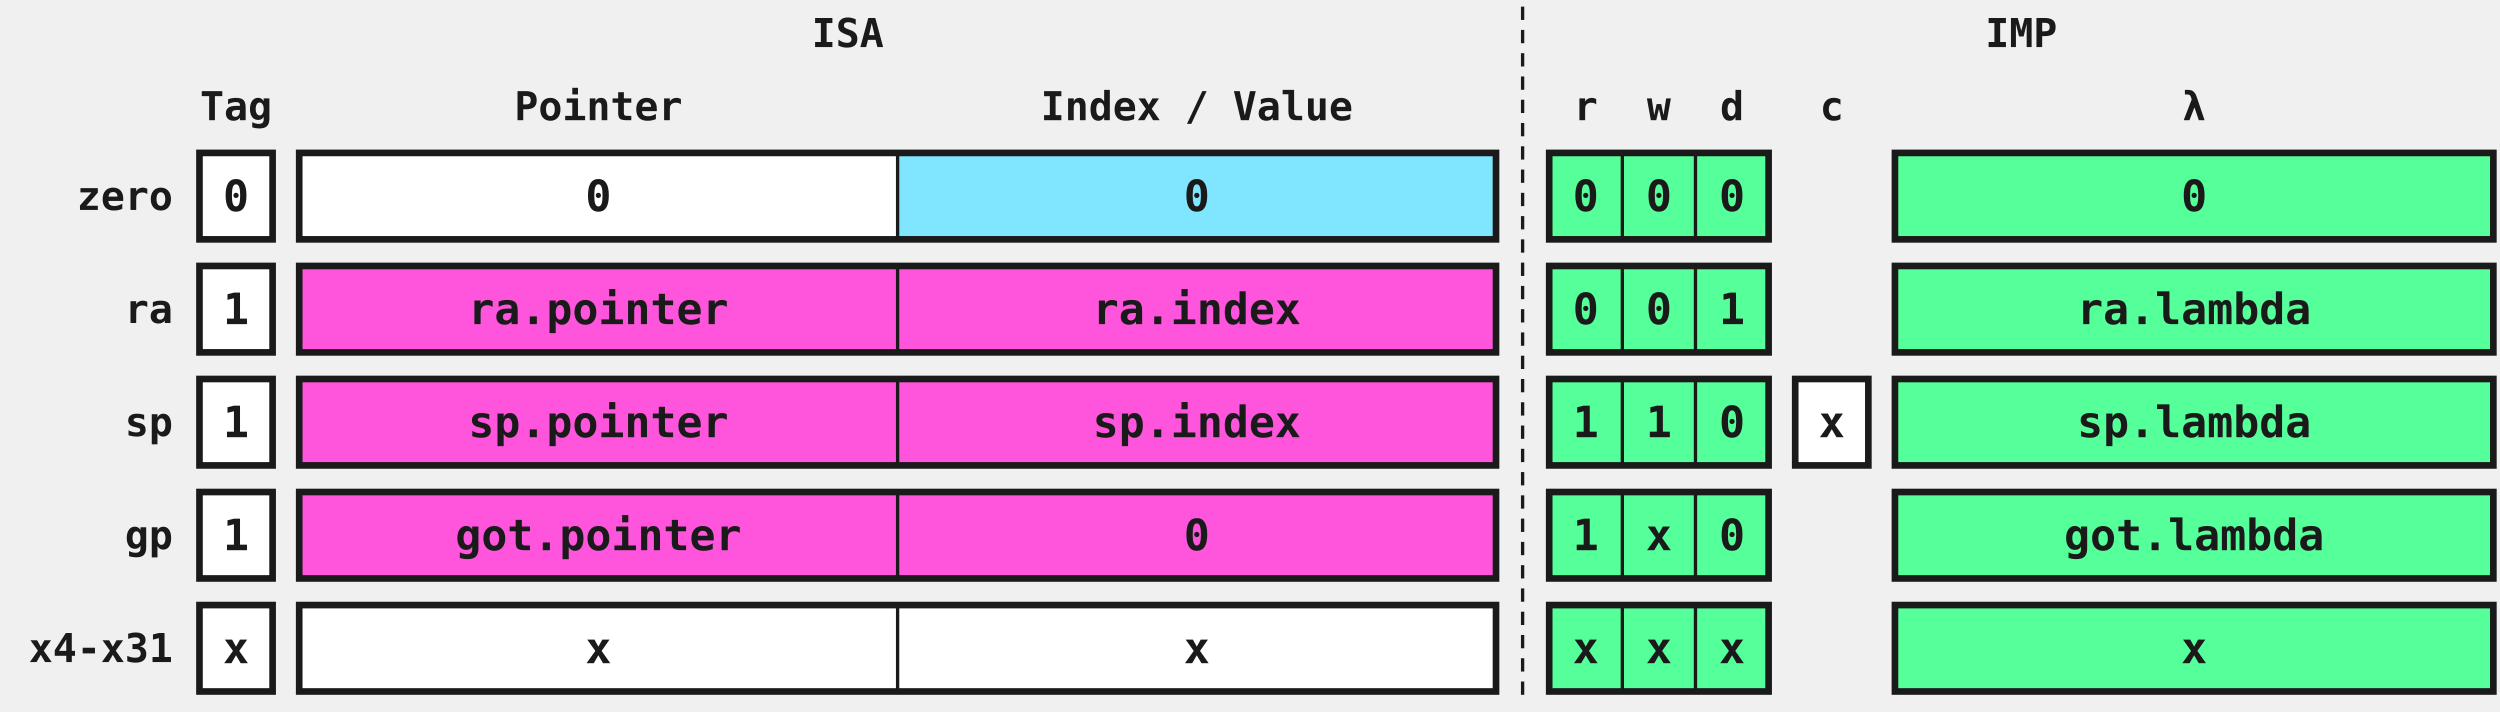
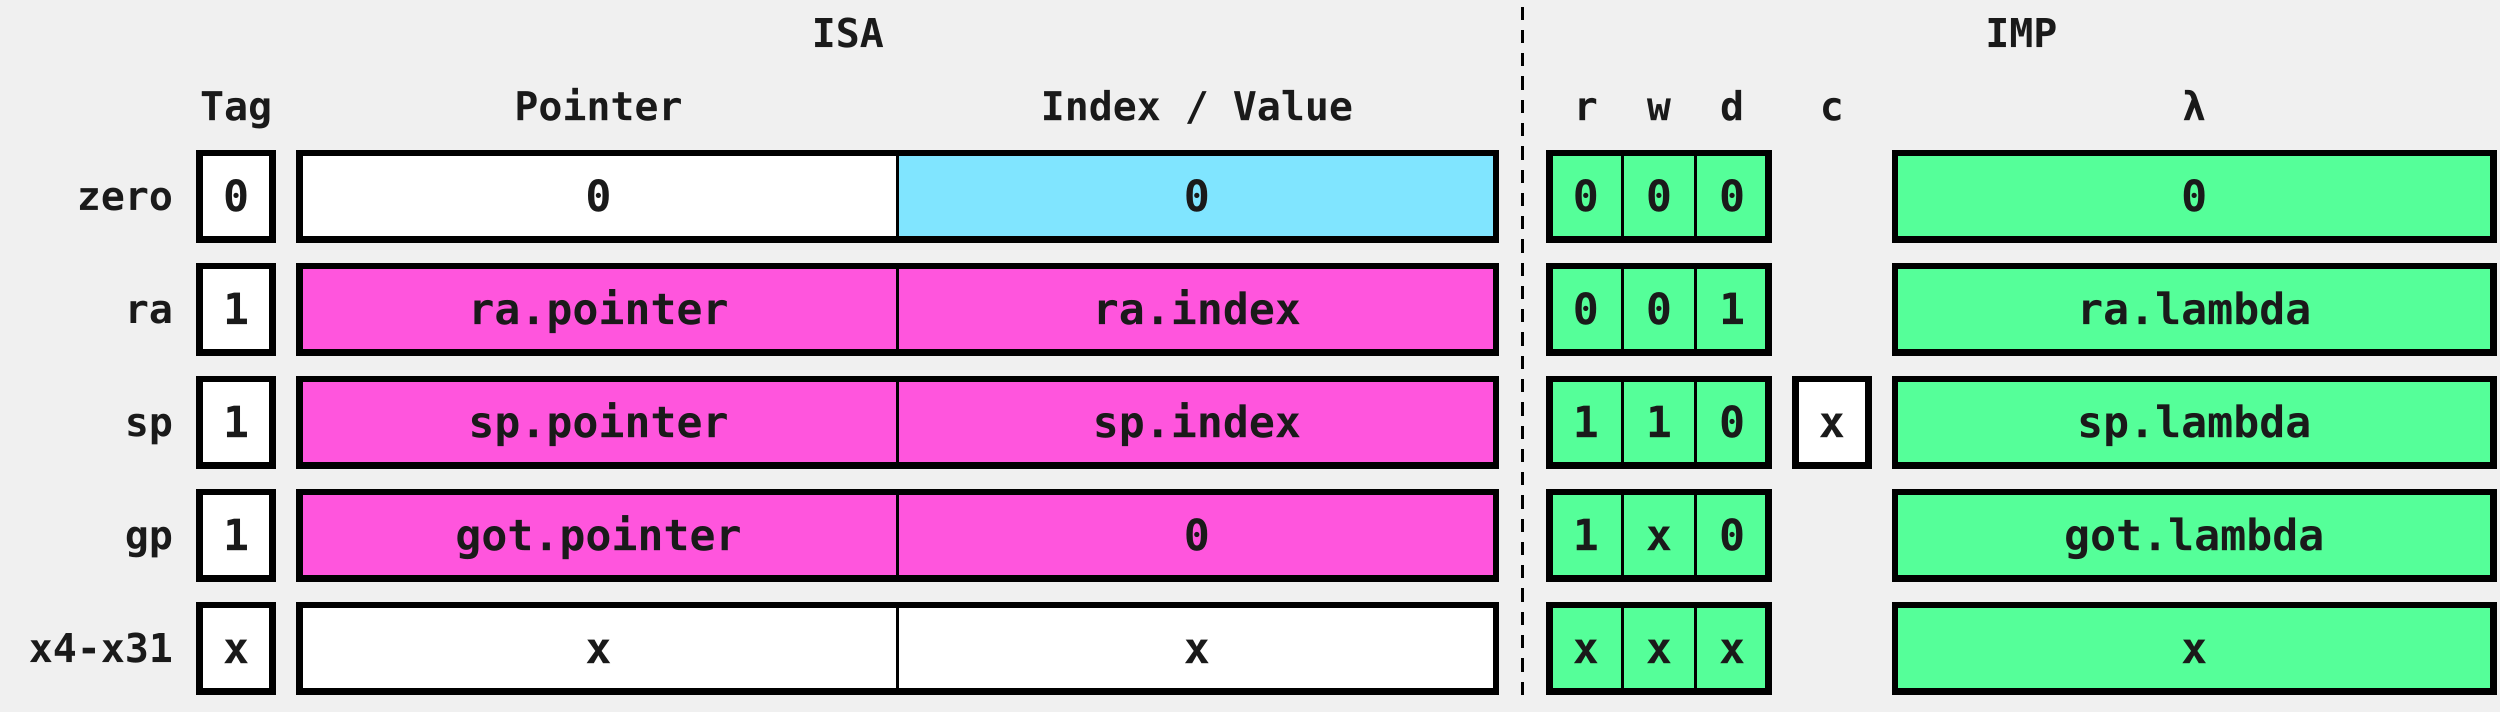
<svg xmlns="http://www.w3.org/2000/svg" width="752" height="214" viewBox="-2 -2 752 214" role="img">
  <style>
  text { font-family: "Roboto Mono", ui-monospace, "SF Mono", Menlo, Consolas, "DejaVu Sans Mono", "Liberation Mono", monospace; font-size: 13px; font-weight: 700; fill: #1a1a1a;
          text-anchor: middle; dominant-baseline: central; }
  text.label { font-size: 10px; font-weight: 400; fill: #5a5a5a; }
  text.heading { font-size: 12px; }
  text.start { text-anchor: start; }
  text.end { text-anchor: end; }
  text.small { font-size: 10px; font-weight: 400; font-style: italic; }
-   .outline { fill: none; stroke: #1a1a1a; stroke-width: 2; stroke-linejoin: miter; }
-   .divider { fill: none; stroke: #1a1a1a; stroke-width: 1; }
+   .outline { fill: none; stroke: #000; stroke-width: 2; shape-rendering: crispEdges; }
+   .divider { fill: none; stroke: #000; stroke-width: 1; shape-rendering: crispEdges; }
+   .diagonal { stroke: #000; stroke-width: 1; }
+   .rule { stroke: #000; stroke-width: 2; shape-rendering: crispEdges; }
  .dashed { stroke-dasharray: 4 3; }
-   .rule { stroke: #1a1a1a; stroke-width: 2; }
  .purple { fill: #ccaaff }
  .blue { fill: #80e5ff }
  .green { fill: #55ff99 }
  .cyan { fill: #55ffdd }
  .light-pink { fill: #ffaaee }
  .pink { fill: #ff55dd }
  .yellow { fill: #e5ff80 }
  .white { fill: #ffffff }
  @media (prefers-color-scheme: dark) {
    text { fill: #cccccc; }
    text.label { fill: #9a9a9a; }
-     .outline, .divider { stroke: #9a9a9a; }
-     .rule { stroke: #9a9a9a; }
-     .white { fill: #ffffff10 }
+     /* lines become gaps in the page colour between the tinted tiles */
+     .outline, .divider, .diagonal { stroke: #1a1a1a; }
+     .rule, .dashed { stroke: #cccccc; }
+     .white { fill: #ffffff1a }
    .purple { fill: #ccaaff40 }
    text.on-purple { fill: #ccaaff }
    .blue { fill: #80e5ff40 }
    text.on-blue { fill: #80e5ff }
    .green { fill: #55ff9940 }
    text.on-green { fill: #55ff99 }
    .cyan { fill: #55ffdd40 }
    text.on-cyan { fill: #55ffdd }
    .light-pink { fill: #ffaaee40 }
    text.on-light-pink { fill: #ffaaee }
    .pink { fill: #ff55dd40 }
    text.on-pink { fill: #ff55dd }
    .yellow { fill: #e5ff8040 }
    text.on-yellow { fill: #e5ff80 }
  }
  </style>
  <text x="253" y="8" class="heading">ISA</text>
  <text x="606" y="8" class="heading">IMP</text>
  <text x="69" y="30" class="heading">Tag</text>
  <text x="178" y="30" class="heading">Pointer</text>
  <text x="358" y="30" class="heading">Index / Value</text>
  <text x="475" y="30" class="heading">r</text>
  <text x="497" y="30" class="heading">w</text>
  <text x="519" y="30" class="heading">d</text>
  <text x="549" y="30" class="heading">c</text>
  <text x="658" y="30" class="heading">λ</text>
  <text x="50" y="57" class="heading end">zero</text>
  <rect x="58" y="44" width="22" height="26" class="white" />
  <text x="69" y="57" class="on-white">0</text>
  <rect x="58" y="44" width="22" height="26" class="outline" />
  <rect x="88" y="44" width="180" height="26" class="white" />
  <text x="178" y="57" class="on-white">0</text>
  <rect x="268" y="44" width="180" height="26" class="blue" />
  <text x="358" y="57" class="on-blue">0</text>
  <line x1="268" y1="44" x2="268" y2="70" class="divider" />
  <rect x="88" y="44" width="360" height="26" class="outline" />
  <rect x="464" y="44" width="22" height="26" class="green" />
  <text x="475" y="57" class="on-green">0</text>
  <rect x="486" y="44" width="22" height="26" class="green" />
  <text x="497" y="57" class="on-green">0</text>
  <line x1="486" y1="44" x2="486" y2="70" class="divider" />
  <rect x="508" y="44" width="22" height="26" class="green" />
  <text x="519" y="57" class="on-green">0</text>
  <line x1="508" y1="44" x2="508" y2="70" class="divider" />
  <rect x="464" y="44" width="66" height="26" class="outline" />
  <rect x="568" y="44" width="180" height="26" class="green" />
  <text x="658" y="57" class="on-green">0</text>
  <rect x="568" y="44" width="180" height="26" class="outline" />
  <text x="50" y="91" class="heading end">ra</text>
  <rect x="58" y="78" width="22" height="26" class="white" />
  <text x="69" y="91" class="on-white">1</text>
  <rect x="58" y="78" width="22" height="26" class="outline" />
  <rect x="88" y="78" width="180" height="26" class="pink" />
  <text x="178" y="91" class="on-pink">ra.pointer</text>
  <rect x="268" y="78" width="180" height="26" class="pink" />
  <text x="358" y="91" class="on-pink">ra.index</text>
  <line x1="268" y1="78" x2="268" y2="104" class="divider" />
  <rect x="88" y="78" width="360" height="26" class="outline" />
  <rect x="464" y="78" width="22" height="26" class="green" />
  <text x="475" y="91" class="on-green">0</text>
  <rect x="486" y="78" width="22" height="26" class="green" />
  <text x="497" y="91" class="on-green">0</text>
  <line x1="486" y1="78" x2="486" y2="104" class="divider" />
  <rect x="508" y="78" width="22" height="26" class="green" />
  <text x="519" y="91" class="on-green">1</text>
  <line x1="508" y1="78" x2="508" y2="104" class="divider" />
  <rect x="464" y="78" width="66" height="26" class="outline" />
  <rect x="568" y="78" width="180" height="26" class="green" />
  <text x="658" y="91" class="on-green">ra.lambda</text>
  <rect x="568" y="78" width="180" height="26" class="outline" />
  <text x="50" y="125" class="heading end">sp</text>
  <rect x="58" y="112" width="22" height="26" class="white" />
  <text x="69" y="125" class="on-white">1</text>
  <rect x="58" y="112" width="22" height="26" class="outline" />
  <rect x="88" y="112" width="180" height="26" class="pink" />
  <text x="178" y="125" class="on-pink">sp.pointer</text>
  <rect x="268" y="112" width="180" height="26" class="pink" />
  <text x="358" y="125" class="on-pink">sp.index</text>
  <line x1="268" y1="112" x2="268" y2="138" class="divider" />
  <rect x="88" y="112" width="360" height="26" class="outline" />
  <rect x="464" y="112" width="22" height="26" class="green" />
  <text x="475" y="125" class="on-green">1</text>
  <rect x="486" y="112" width="22" height="26" class="green" />
  <text x="497" y="125" class="on-green">1</text>
  <line x1="486" y1="112" x2="486" y2="138" class="divider" />
  <rect x="508" y="112" width="22" height="26" class="green" />
  <text x="519" y="125" class="on-green">0</text>
  <line x1="508" y1="112" x2="508" y2="138" class="divider" />
  <rect x="464" y="112" width="66" height="26" class="outline" />
  <rect x="538" y="112" width="22" height="26" class="white" />
  <text x="549" y="125" class="on-white">x</text>
  <rect x="538" y="112" width="22" height="26" class="outline" />
  <rect x="568" y="112" width="180" height="26" class="green" />
  <text x="658" y="125" class="on-green">sp.lambda</text>
  <rect x="568" y="112" width="180" height="26" class="outline" />
  <text x="50" y="159" class="heading end">gp</text>
  <rect x="58" y="146" width="22" height="26" class="white" />
  <text x="69" y="159" class="on-white">1</text>
  <rect x="58" y="146" width="22" height="26" class="outline" />
  <rect x="88" y="146" width="180" height="26" class="pink" />
  <text x="178" y="159" class="on-pink">got.pointer</text>
  <rect x="268" y="146" width="180" height="26" class="pink" />
  <text x="358" y="159" class="on-pink">0</text>
  <line x1="268" y1="146" x2="268" y2="172" class="divider" />
  <rect x="88" y="146" width="360" height="26" class="outline" />
  <rect x="464" y="146" width="22" height="26" class="green" />
  <text x="475" y="159" class="on-green">1</text>
  <rect x="486" y="146" width="22" height="26" class="green" />
  <text x="497" y="159" class="on-green">x</text>
  <line x1="486" y1="146" x2="486" y2="172" class="divider" />
  <rect x="508" y="146" width="22" height="26" class="green" />
  <text x="519" y="159" class="on-green">0</text>
  <line x1="508" y1="146" x2="508" y2="172" class="divider" />
  <rect x="464" y="146" width="66" height="26" class="outline" />
  <rect x="568" y="146" width="180" height="26" class="green" />
  <text x="658" y="159" class="on-green">got.lambda</text>
  <rect x="568" y="146" width="180" height="26" class="outline" />
  <text x="50" y="193" class="heading end">x4-x31</text>
  <rect x="58" y="180" width="22" height="26" class="white" />
  <text x="69" y="193" class="on-white">x</text>
  <rect x="58" y="180" width="22" height="26" class="outline" />
  <rect x="88" y="180" width="180" height="26" class="white" />
  <text x="178" y="193" class="on-white">x</text>
  <rect x="268" y="180" width="180" height="26" class="white" />
  <text x="358" y="193" class="on-white">x</text>
  <line x1="268" y1="180" x2="268" y2="206" class="divider" />
  <rect x="88" y="180" width="360" height="26" class="outline" />
  <rect x="464" y="180" width="22" height="26" class="green" />
  <text x="475" y="193" class="on-green">x</text>
  <rect x="486" y="180" width="22" height="26" class="green" />
  <text x="497" y="193" class="on-green">x</text>
  <line x1="486" y1="180" x2="486" y2="206" class="divider" />
  <rect x="508" y="180" width="22" height="26" class="green" />
  <text x="519" y="193" class="on-green">x</text>
  <line x1="508" y1="180" x2="508" y2="206" class="divider" />
  <rect x="464" y="180" width="66" height="26" class="outline" />
  <rect x="568" y="180" width="180" height="26" class="green" />
  <text x="658" y="193" class="on-green">x</text>
  <rect x="568" y="180" width="180" height="26" class="outline" />
  <line x1="456" y1="0" x2="456" y2="210" class="divider dashed" />
</svg>
